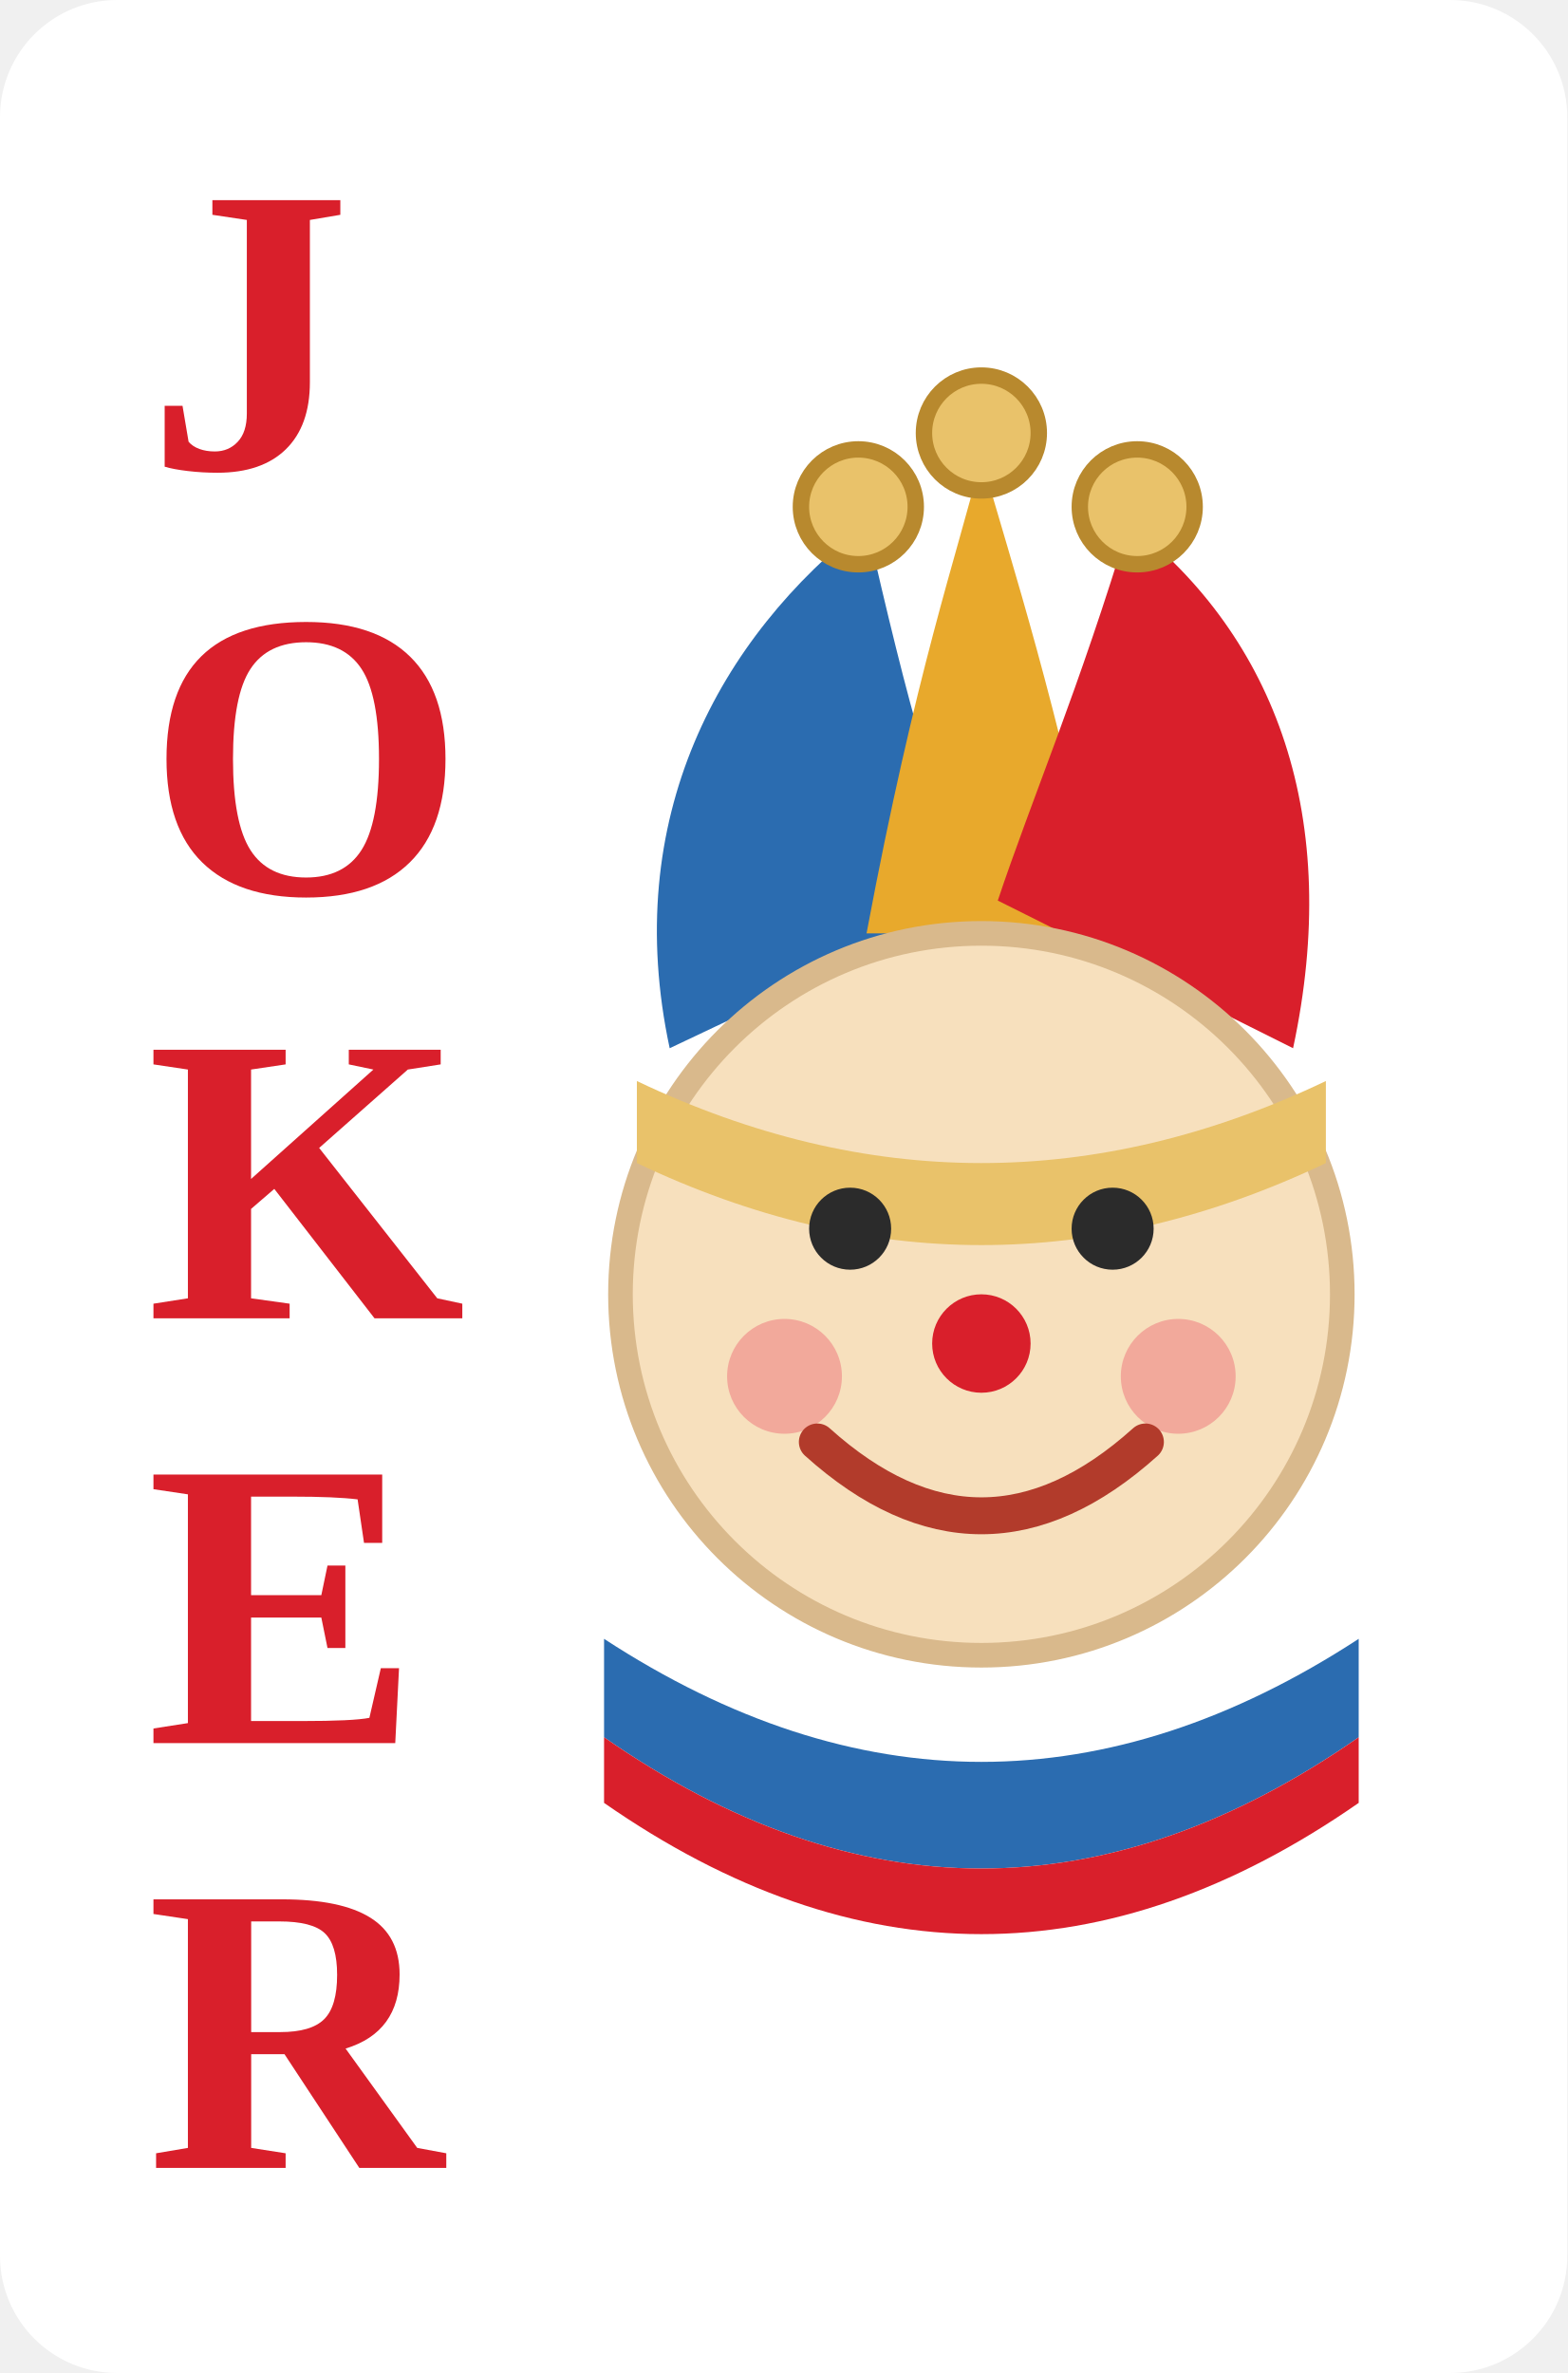
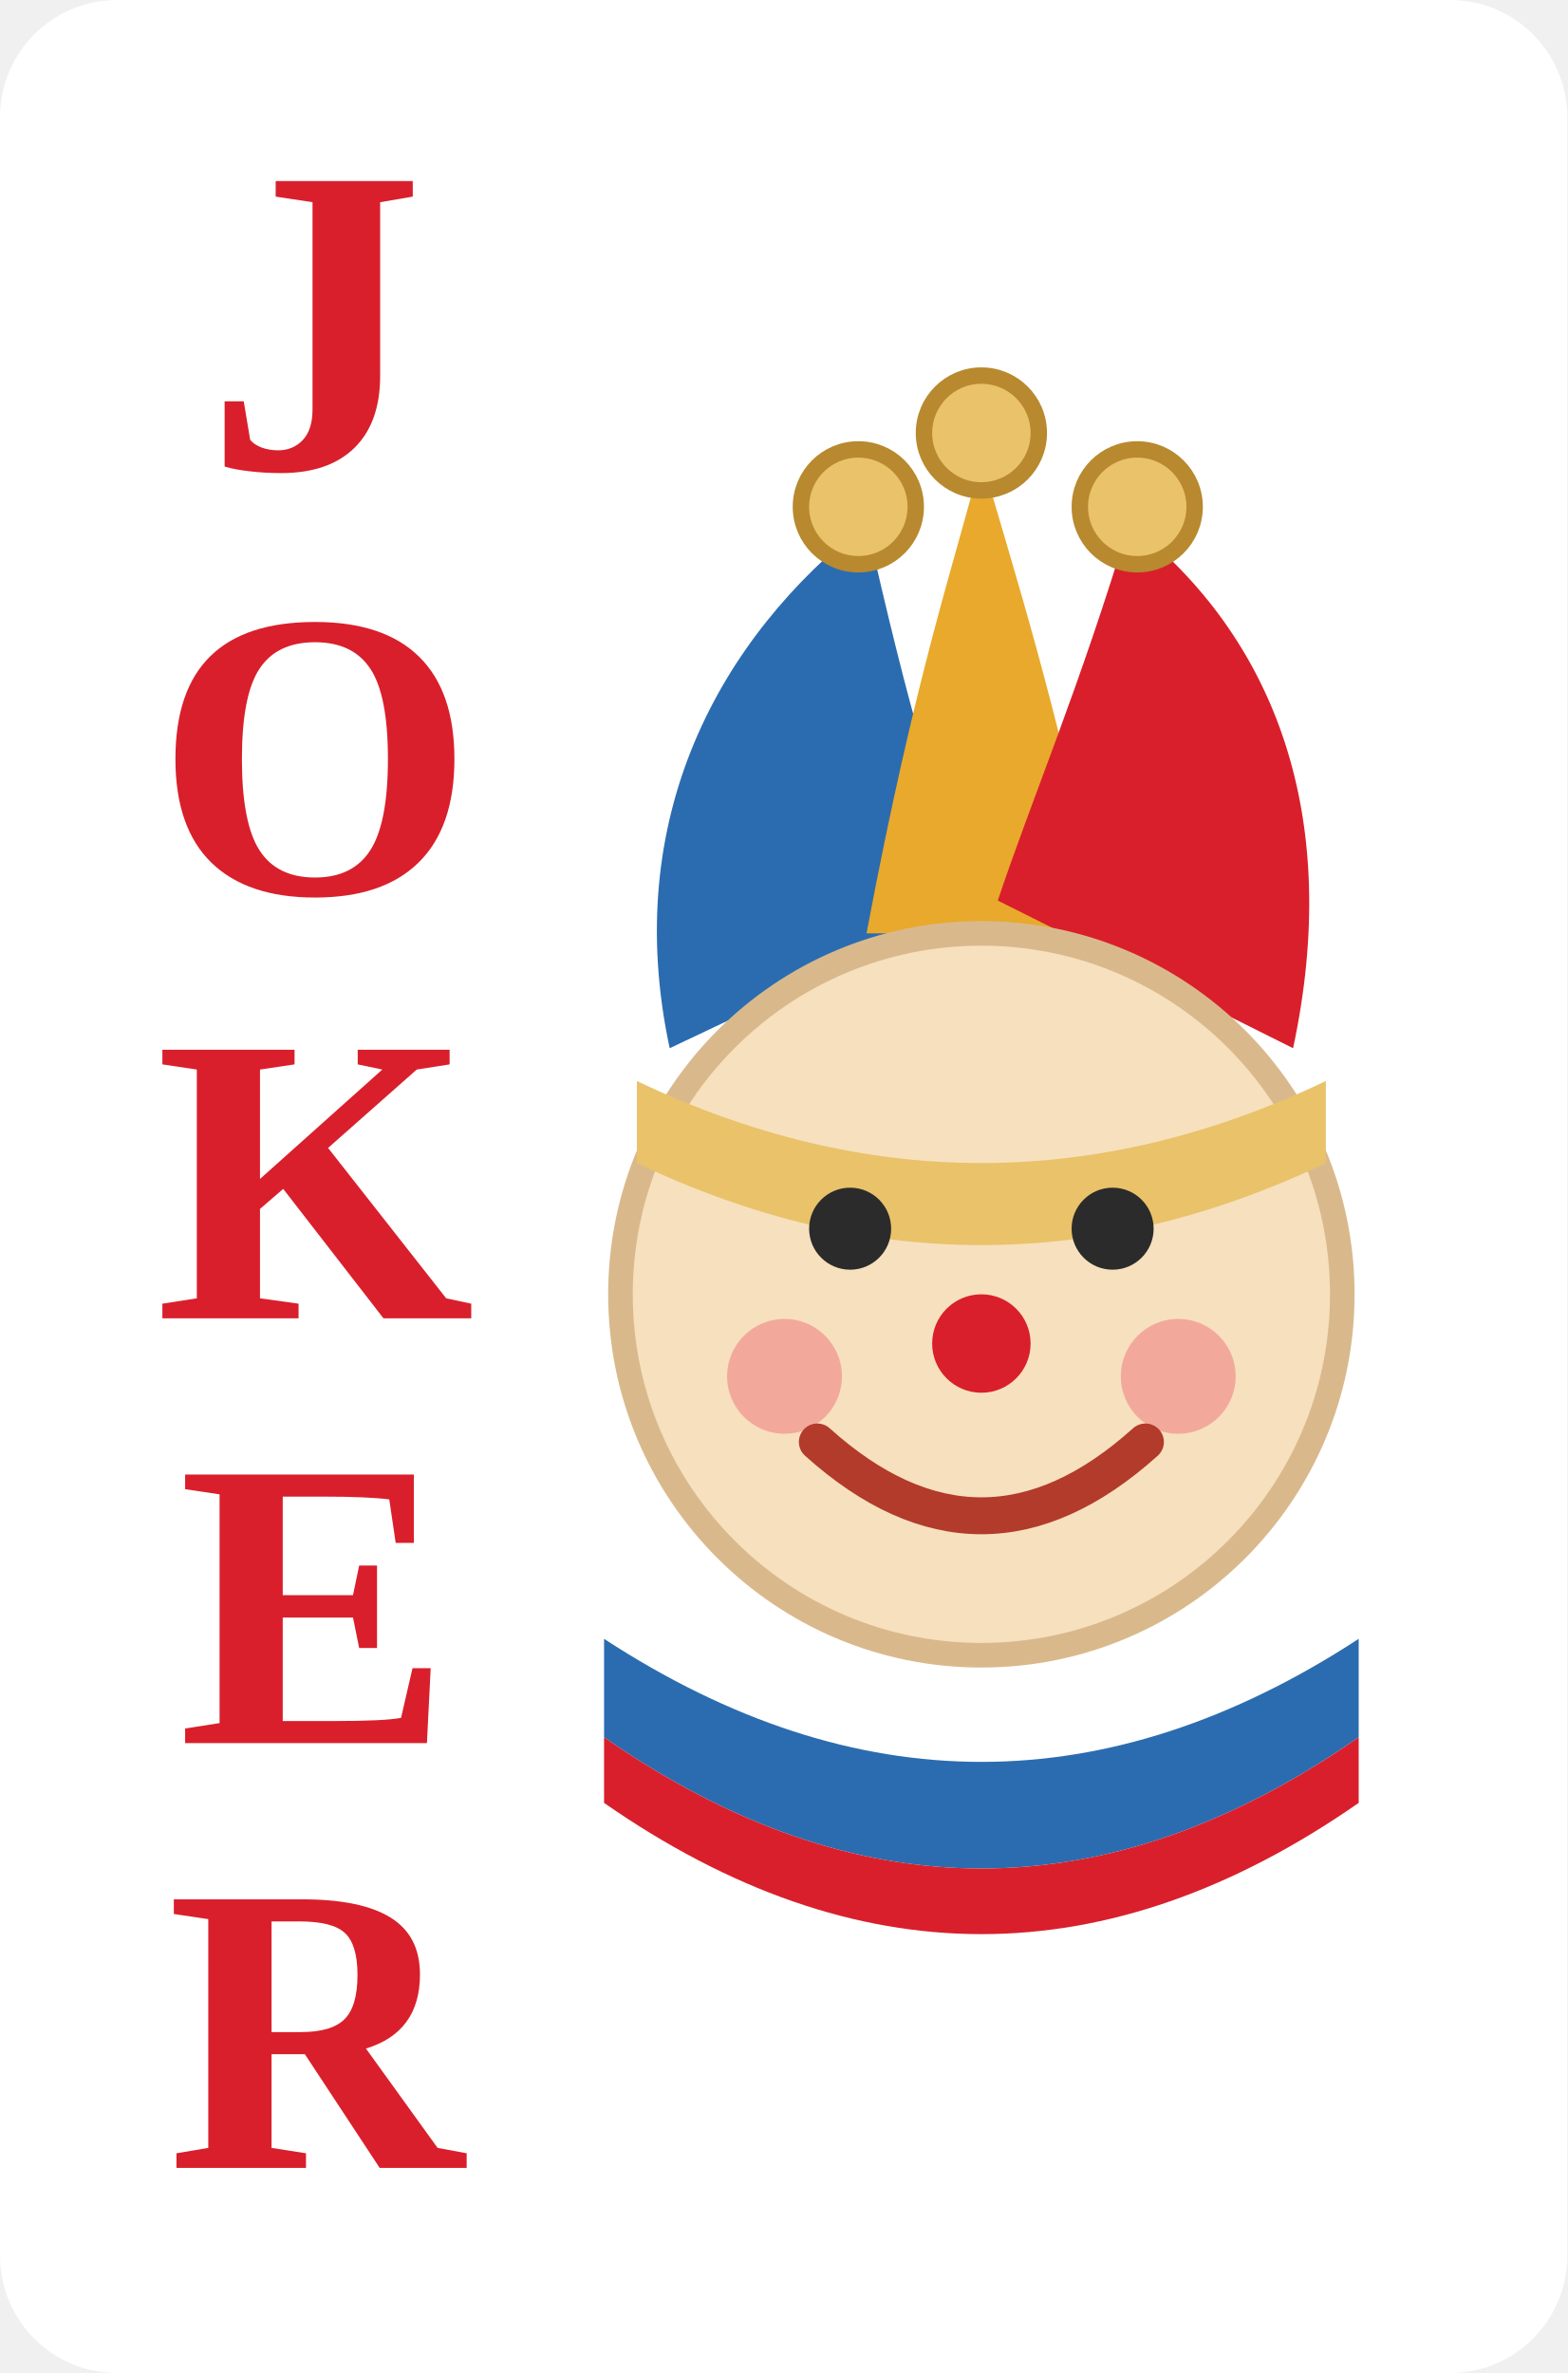
<svg xmlns="http://www.w3.org/2000/svg" viewBox="0 0 214 324" width="214" height="324">
  <rect x="0" y="0" width="214" height="324" rx="16" fill="#ffffff" />
-   <text x="20" y="64" font-family="'Times New Roman', 'Nimbus Roman', 'Songti SC', 'Noto Serif', serif" font-size="56" font-weight="700" fill="#d91f2b">J</text>
-   <text x="20" y="122" font-family="'Times New Roman', 'Nimbus Roman', 'Songti SC', 'Noto Serif', serif" font-size="56" font-weight="700" fill="#d91f2b">O</text>
-   <text x="20" y="180" font-family="'Times New Roman', 'Nimbus Roman', 'Songti SC', 'Noto Serif', serif" font-size="56" font-weight="700" fill="#d91f2b">K</text>
-   <text x="20" y="238" font-family="'Times New Roman', 'Nimbus Roman', 'Songti SC', 'Noto Serif', serif" font-size="56" font-weight="700" fill="#d91f2b">E</text>
-   <text x="20" y="296" font-family="'Times New Roman', 'Nimbus Roman', 'Songti SC', 'Noto Serif', serif" font-size="56" font-weight="700" fill="#d91f2b">R</text>
+   <text x="43" text-anchor="middle" y="64" font-family="'Times New Roman', 'Nimbus Roman', 'Songti SC', 'Noto Serif', serif" font-size="60" font-weight="700" fill="#d91f2b">J</text>
+   <text x="43" text-anchor="middle" y="122" font-family="'Times New Roman', 'Nimbus Roman', 'Songti SC', 'Noto Serif', serif" font-size="56" font-weight="700" fill="#d91f2b">O</text>
+   <text x="43" text-anchor="middle" y="180" font-family="'Times New Roman', 'Nimbus Roman', 'Songti SC', 'Noto Serif', serif" font-size="56" font-weight="700" fill="#d91f2b">K</text>
+   <text x="43" text-anchor="middle" y="238" font-family="'Times New Roman', 'Nimbus Roman', 'Songti SC', 'Noto Serif', serif" font-size="56" font-weight="700" fill="#d91f2b">E</text>
+   <text x="43" text-anchor="middle" y="296" font-family="'Times New Roman', 'Nimbus Roman', 'Songti SC', 'Noto Serif', serif" font-size="56" font-weight="700" fill="#d91f2b">R</text>
  <g transform="translate(134 170) scale(1.12) translate(-134 -170)">
    <path d="M96 146 C90 118 102 96 120 82 C125 104 129 119 134 128 Z" fill="#2b6cb0" />
    <path d="M120 132 C126 100 131 86 134 74 C138 88 143 103 149 132 Z" fill="#e8a92c" />
    <path d="M136 128 C140 116 146 102 152 82 C170 96 178 118 172 146 Z" fill="#d91f2b" />
    <circle cx="119" cy="80" r="7" fill="#e9c26a" stroke="#b8892e" stroke-width="2" />
    <circle cx="134" cy="71" r="7" fill="#e9c26a" stroke="#b8892e" stroke-width="2" />
    <circle cx="153" cy="80" r="7" fill="#e9c26a" stroke="#b8892e" stroke-width="2" />
    <circle cx="134" cy="176" r="44" fill="#f7e0bd" stroke="#d9b98c" stroke-width="3" />
    <path d="M92 150 Q134 170 176 150 L176 160 Q134 180 92 160 Z" fill="#e9c26a" />
    <circle cx="118" cy="168" r="5" fill="#2b2b2b" />
    <circle cx="150" cy="168" r="5" fill="#2b2b2b" />
    <circle cx="110" cy="186" r="7" fill="#f2a99b" />
    <circle cx="158" cy="186" r="7" fill="#f2a99b" />
    <circle cx="134" cy="182" r="6" fill="#d91f2b" />
    <path d="M114 194 Q134 212 154 194" stroke="#b23b2b" stroke-width="4.5" fill="none" stroke-linecap="round" />
    <path d="M88 218 Q134 248 180 218 L180 230 Q134 262 88 230 Z" fill="#2b6cb0" />
    <path d="M88 230 Q134 262 180 230 L180 238 Q134 270 88 238 Z" fill="#d91f2b" />
  </g>
</svg>
